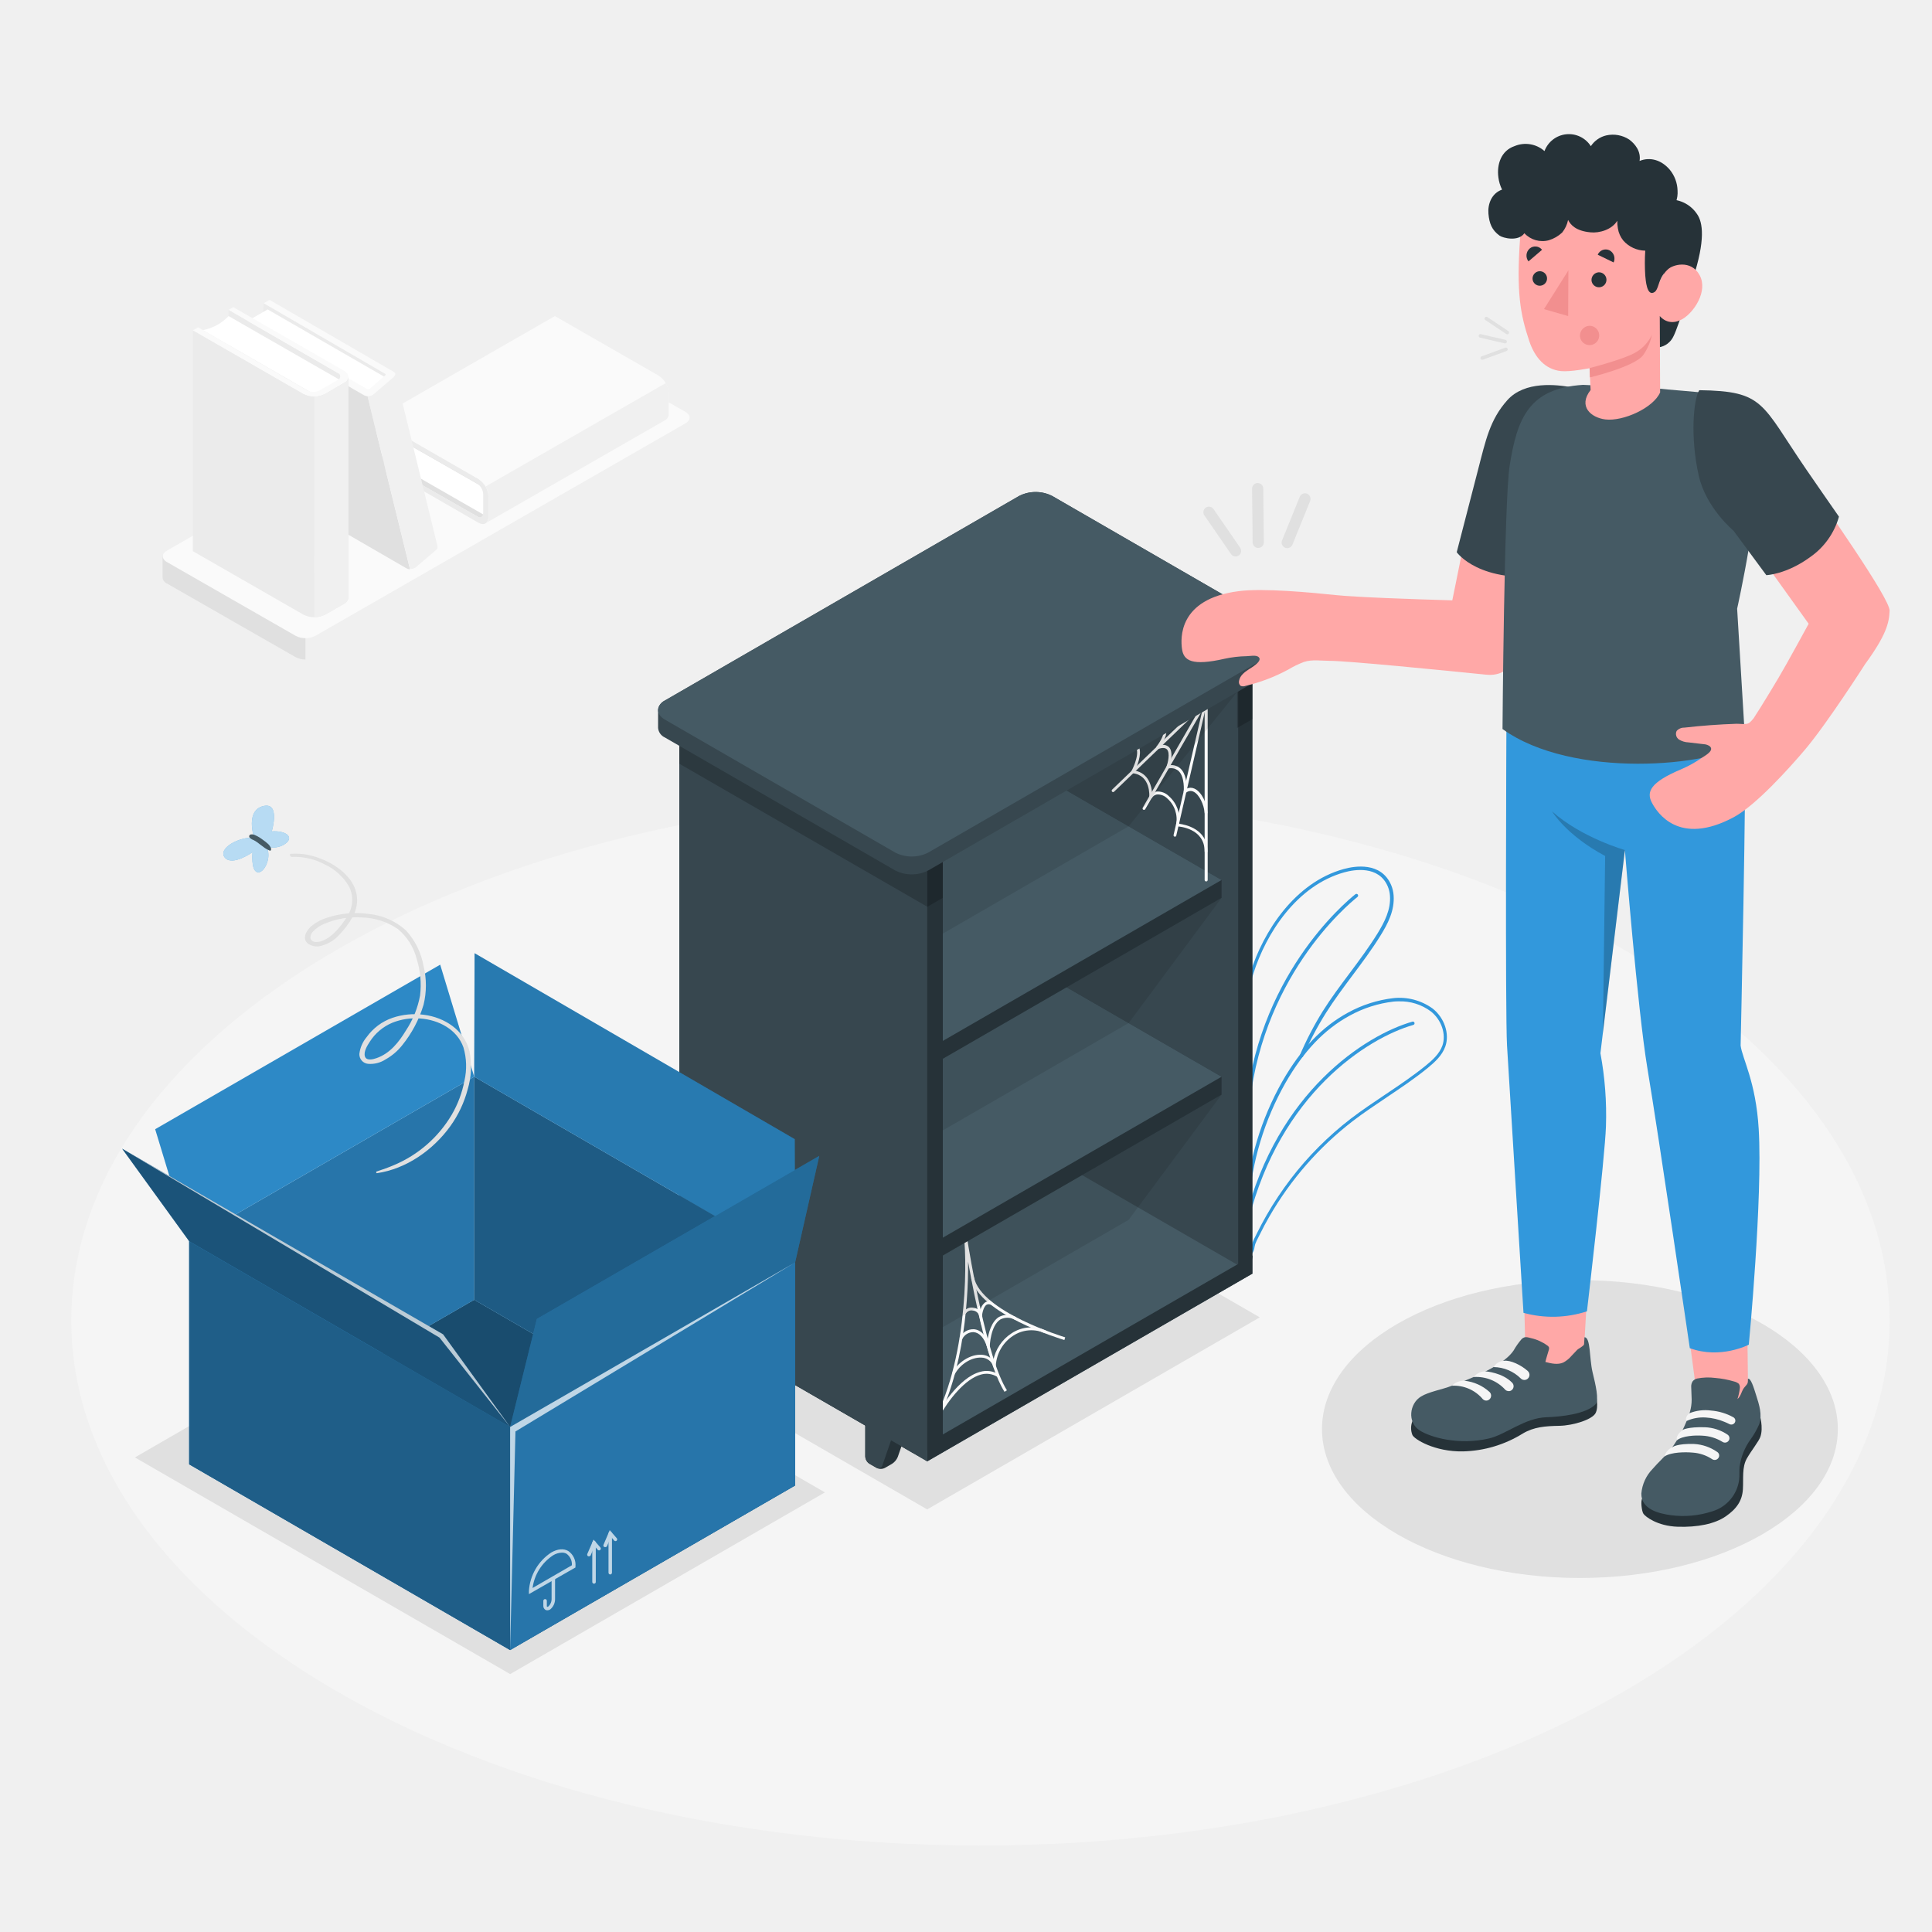
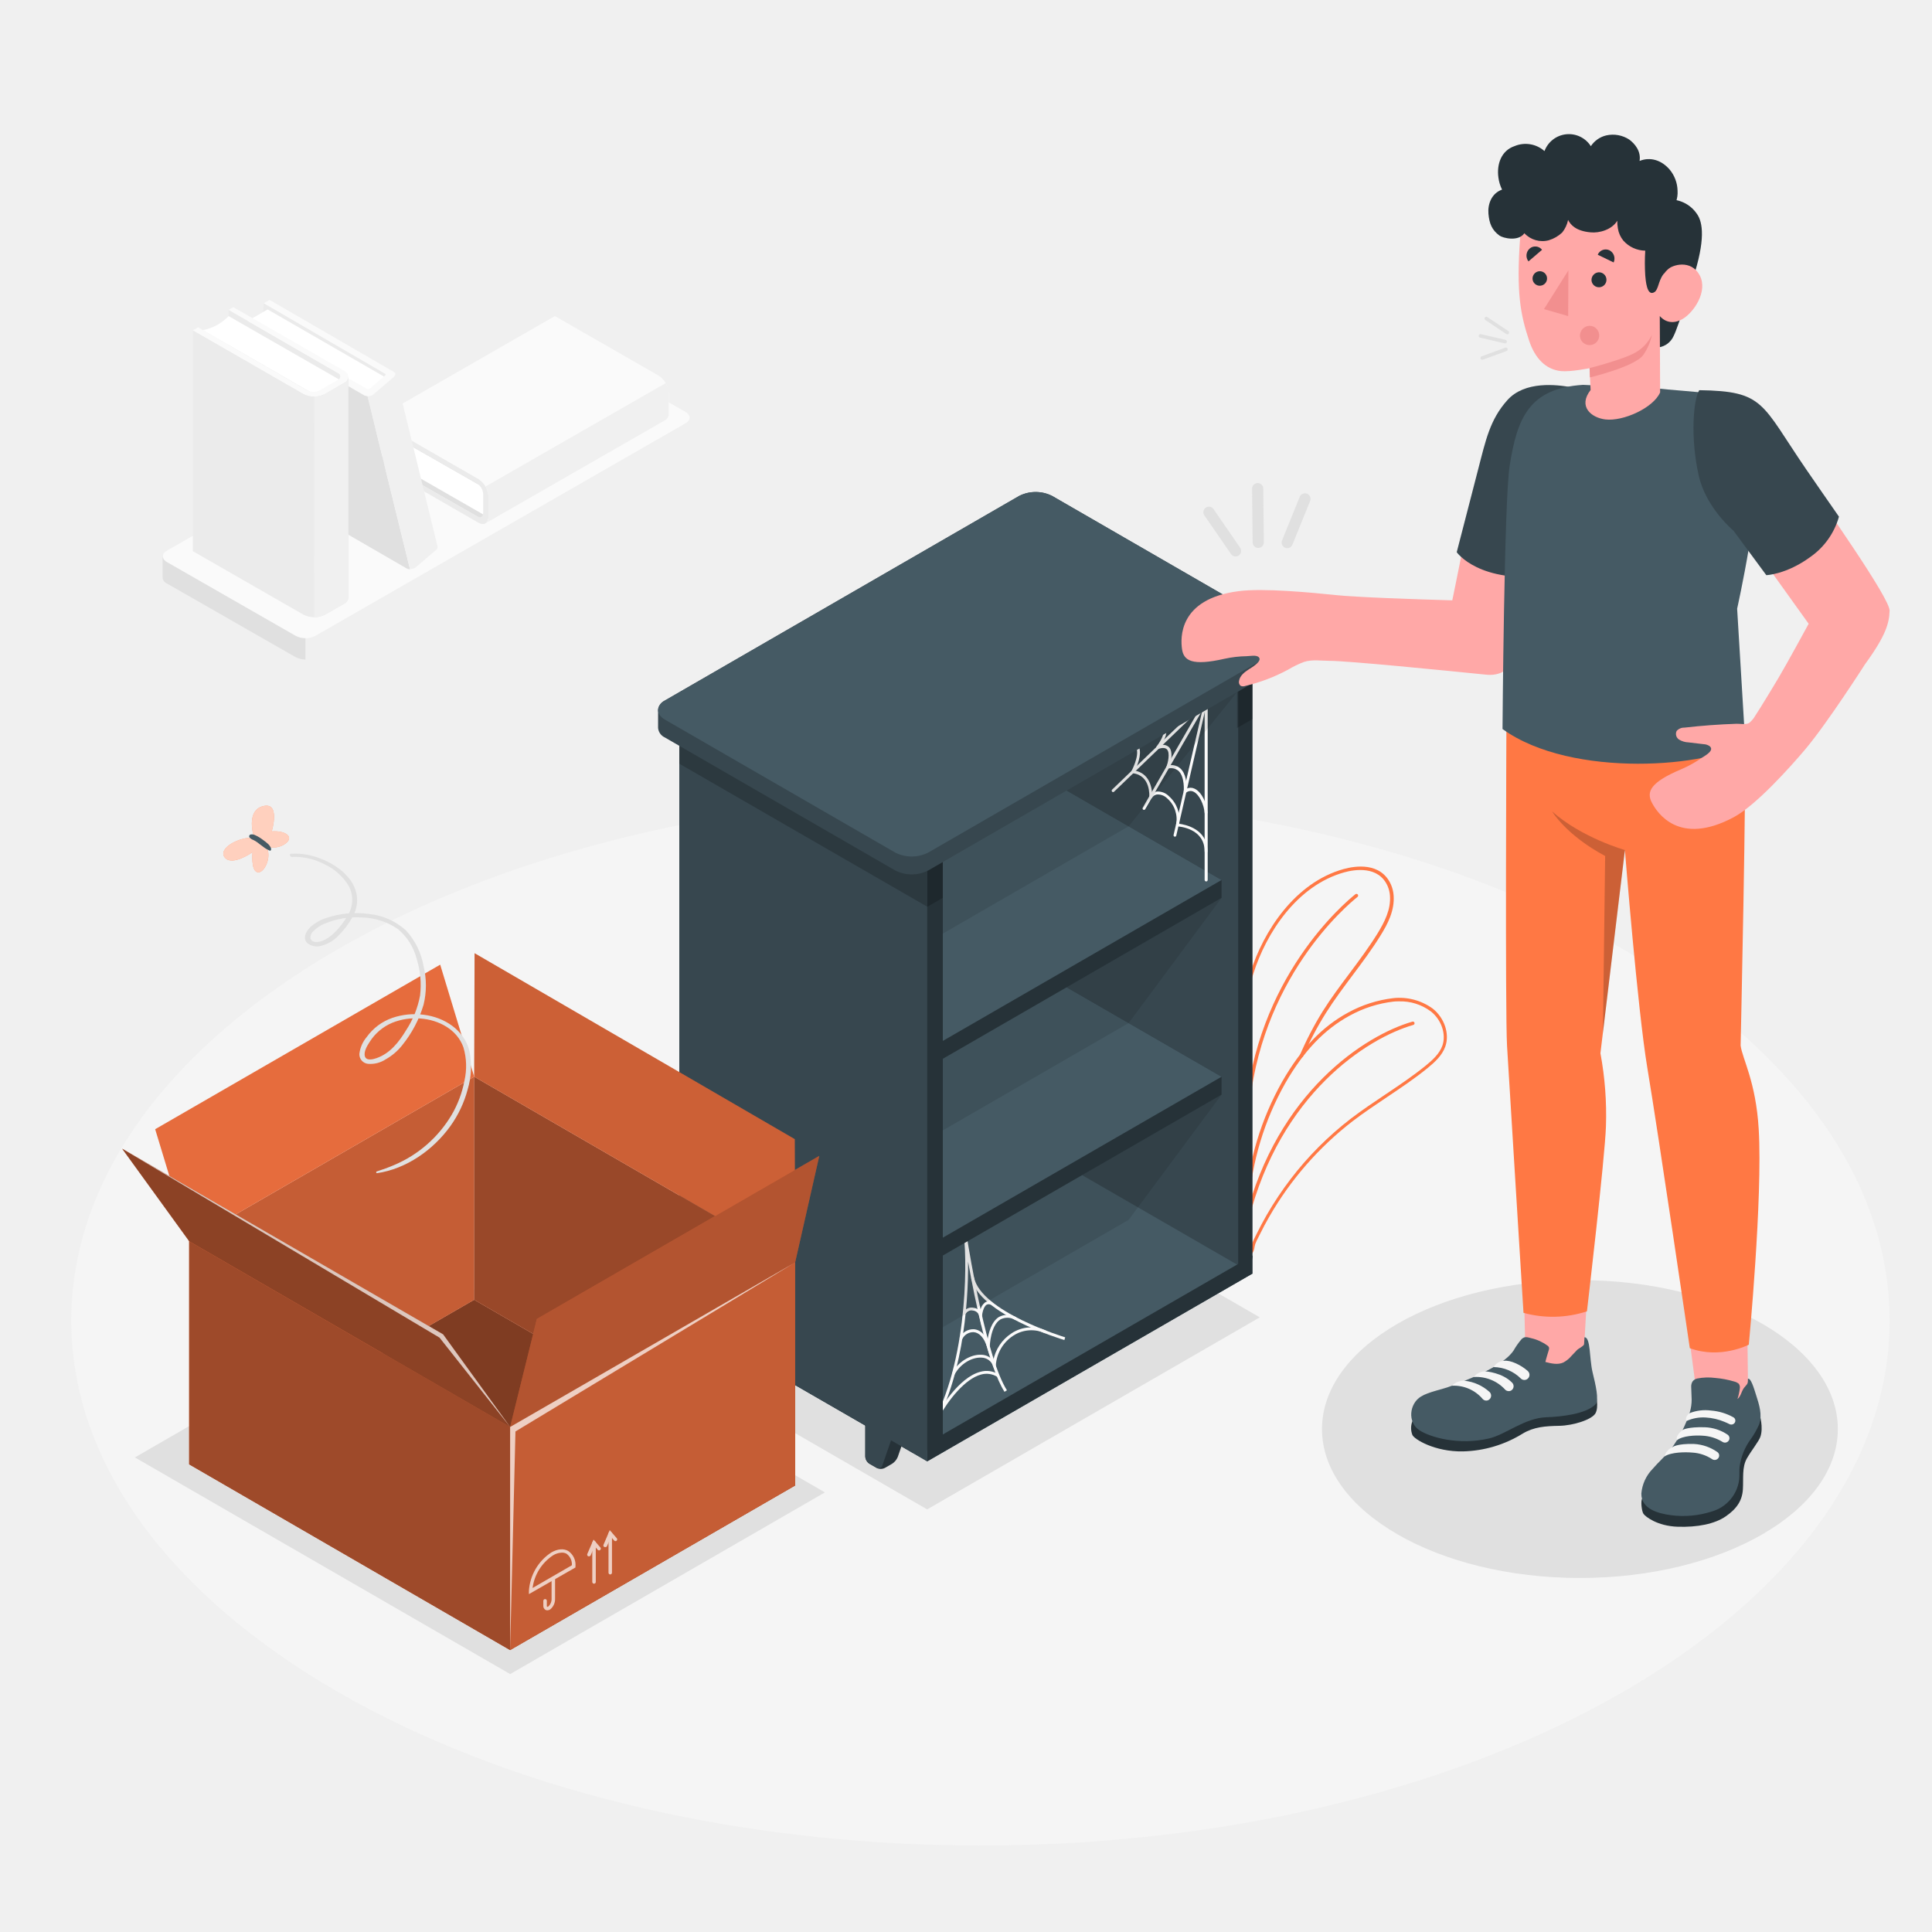
<svg xmlns="http://www.w3.org/2000/svg" viewBox="0 0 500 500">
-   <g id="freepik--Floor--inject-34">
-     <ellipse id="freepik--floor--inject-34" cx="253.74" cy="341.76" rx="235.29" ry="135.85" style="fill:#f5f5f5" />
+   <g id="freepik--Floor--inject-28">
+     <ellipse id="freepik--floor--inject-28" cx="253.74" cy="341.76" rx="235.29" ry="135.85" style="fill:#f5f5f5" />
  </g>
-   <g id="freepik--Shadow--inject-34">
-     <ellipse id="freepik--shadow--inject-34" cx="408.88" cy="369.84" rx="66.75" ry="38.54" style="fill:#e0e0e0" />
-     <polygon id="freepik--shadow--inject-34" points="239.95 390.63 164.65 347.14 250.72 297.45 326.03 340.93 239.95 390.63" style="fill:#e0e0e0" />
-     <polygon id="freepik--shadow--inject-34" points="34.91 377.18 132.03 433.25 213.49 386.23 116.37 330.16 34.91 377.18" style="fill:#e0e0e0" />
+   <g id="freepik--Shadow--inject-28">
+     <ellipse id="freepik--shadow--inject-28" cx="408.88" cy="369.84" rx="66.75" ry="38.54" style="fill:#e0e0e0" />
+     <polygon id="freepik--shadow--inject-28" points="239.95 390.63 164.65 347.14 250.72 297.45 326.03 340.93 239.95 390.63" style="fill:#e0e0e0" />
+     <polygon id="freepik--shadow--inject-28" points="34.91 377.18 132.03 433.25 213.49 386.23 116.37 330.16 34.91 377.18" style="fill:#e0e0e0" />
  </g>
-   <g id="freepik--Shelf--inject-34">
-     <g id="freepik--shelf--inject-34">
-       <g id="freepik--shelf--inject-34">
+   <g id="freepik--Shelf--inject-28">
+     <g id="freepik--shelf--inject-28">
+       <g id="freepik--shelf--inject-28">
        <path d="M178.52,113.63v-5.52h0a1.87,1.87,0,0,0-1.1-1.47L144.09,87.52a5.7,5.7,0,0,0-5.12,0l-95.79,55a1.87,1.87,0,0,0-1.1,1.47h0v5.52h0a1.86,1.86,0,0,0,1.1,1.47L76.5,170.07a5.7,5.7,0,0,0,5.12,0l95.79-55a1.86,1.86,0,0,0,1.1-1.47Z" style="fill:#f0f0f0" />
        <path d="M43.18,145.43,76.5,164.55a5.64,5.64,0,0,0,5.12,0l95.79-55c1.41-.81,1.41-2.12,0-2.94L144.09,87.52a5.7,5.7,0,0,0-5.12,0l-95.79,55C41.77,143.31,41.77,144.62,43.18,145.43Z" style="fill:#fafafa" />
        <path d="M79.06,165.17v5.51a5.35,5.35,0,0,1-2.56-.61L43.18,151a1.86,1.86,0,0,1-1.1-1.47h0V144h0a1.43,1.43,0,0,1,.21-.63c-.39.71-.1,1.53.89,2.1L76.5,164.56A5.21,5.21,0,0,0,79.06,165.17Z" style="fill:#e0e0e0" />
      </g>
-       <g id="freepik--Book--inject-34">
+       <g id="freepik--Book--inject-28">
        <polygon points="96.96 118.53 125.19 134.62 171.82 107.86 143.6 91.76 96.96 118.53" style="fill:#e0e0e0" />
        <path d="M125.51,133.4,98.28,117.77a11.27,11.27,0,0,0-.15-7.06l27.06,15.46S125.71,127.88,125.51,133.4Z" style="fill:#fff" />
        <path d="M123.8,124a5.75,5.75,0,0,1,2.62,4.5v5.26c0,1.66-1.18,2.33-2.62,1.51L97,119.83v-1.3l26.48,15.1c.87.5,1.57.09,1.57-.9l0-4.88a3.44,3.44,0,0,0-1.57-2.7L97,110v-1.48Z" style="fill:#ebebeb" />
        <path d="M97,108.57,143.6,81.8l26.83,15.4a5.74,5.74,0,0,1,2.62,4.51V107a1.8,1.8,0,0,1-.77,1.68l-46.63,26.77a1.84,1.84,0,0,0,.76-1.68v-5.27a5.71,5.71,0,0,0-2.62-4.5Z" style="fill:#fafafa" />
        <path d="M125.65,125.91a5.2,5.2,0,0,1,.77,2.56v5.27a1.84,1.84,0,0,1-.76,1.68l46.63-26.77a1.8,1.8,0,0,0,.77-1.68v-5.26a5.2,5.2,0,0,0-.77-2.56Z" style="fill:#f0f0f0" />
      </g>
-       <g id="freepik--book--inject-34">
+       <g id="freepik--book--inject-28">
        <polygon points="68.26 78.48 67.99 82.04 99.51 98.95 100.22 96.87 68.26 78.48" style="fill:#ebebeb" />
        <polygon points="99.8 97.7 69.27 80.08 63.96 83.14 95.09 101.35 99.8 97.7" style="fill:#fff" />
        <path d="M89.36,99.46l-3,35.38a2.5,2.5,0,0,0,1.13,2l17.71,10.25a2.1,2.1,0,0,0,.92.26l-11-44.81a2.28,2.28,0,0,1-.92-.25l-1.27-.74Z" style="fill:#e0e0e0" />
        <path d="M96.44,102.25l3.16-2.71,2.31-2c.24-.38.52-.66.37-1l10.86,44.48,0,0c.15.31.19,1-.24,1.26l-5.47,4.68a2.35,2.35,0,0,1-1.35.26l-11-44.81A2.41,2.41,0,0,0,96.44,102.25Z" style="fill:#f0f0f0" />
        <path d="M101.92,96.25c.62.36.47.76,0,1.3l-5.48,4.69a2.44,2.44,0,0,1-2.26,0l-4.82-2.78c-.63-.36-.74-.88-.25-1.16a2.28,2.28,0,0,1,2,.14l3.8,2.2a.83.83,0,0,0,.75,0l4-3.48c.21-.12.21-.31,0-.43L68.26,78.48l1.5-.87Z" style="fill:#fafafa" />
      </g>
-       <g id="freepik--book--inject-34">
+       <g id="freepik--book--inject-28">
        <polygon points="59.16 80.19 89.19 97.53 89.19 154.67 59.16 137.32 59.16 80.19" style="fill:#ebebeb" />
        <path d="M88.22,98.48,59.16,81.8a12.28,12.28,0,0,1-6.65,3.64l28.82,16.61S83.19,101.61,88.22,98.48Z" style="fill:#fff" />
        <path d="M78.54,102a6.23,6.23,0,0,0,5.58,0L89,99.14c1.54-.89,1.54-2.32,0-3.21L60.37,79.49l-1.21.7L87.33,96.46a1,1,0,0,1,0,1.92L82.78,101a3.73,3.73,0,0,1-3.35,0L51.27,84.72l-1.38.79Z" style="fill:#fafafa" />
        <path d="M49.9,85.51v57.13l28.64,16.44a6.23,6.23,0,0,0,5.58,0l4.9-2.81a1.94,1.94,0,0,0,1.15-1.61V97.53A1.92,1.92,0,0,1,89,99.13L84.12,102a6.23,6.23,0,0,1-5.58,0Z" style="fill:#ebebeb" />
        <path d="M81.33,102.61a5.75,5.75,0,0,0,2.79-.66L89,99.13a1.92,1.92,0,0,0,1.15-1.6v57.13A1.94,1.94,0,0,1,89,156.27l-4.9,2.81a5.75,5.75,0,0,1-2.79.66Z" style="fill:#f0f0f0" />
      </g>
    </g>
  </g>
-   <g id="freepik--Plants--inject-34">
-     <g id="freepik--plants--inject-34">
-       <path d="M322.57,310c-.15-2.53-.49-5.56-.9-9.08-1.53-13.36-3.62-31.66,1.92-49.19,3.37-10.67,11.49-23.32,24.17-26.83,2.82-.78,9.64-1.93,12.26,4.12a8.52,8.52,0,0,1,.65,2.75c.27,3.84-1.46,7.23-3.38,10.32-2.21,3.59-4.77,7-7.25,10.32-2.34,3.14-4.77,6.38-6.89,9.74a84.16,84.16,0,0,0-6,11.43l-.81-.35a84.82,84.82,0,0,1,6-11.55c2.13-3.39,4.57-6.65,6.93-9.8,2.46-3.3,5-6.7,7.2-10.25,1.84-3,3.5-6.21,3.25-9.8a7.58,7.58,0,0,0-.58-2.46c-2.34-5.41-8.62-4.33-11.21-3.62-12.34,3.42-20.27,15.8-23.57,26.24-5.48,17.36-3.4,35.55-1.88,48.83.4,3.53.75,6.58.9,9.13Z" style="fill:#3298DC" />
-       <path d="M323.47,324.54a.71.71,0,0,1-.2,0,1.25,1.25,0,0,1-.89-.69,2.3,2.3,0,0,1,0-1.53,9.93,9.93,0,0,0,0-2.89c0-.54-.09-1.11-.09-1.62V311.6a75.44,75.44,0,0,1,9.57-31.73c4.88-8.49,10.28-14.14,17-17.8a32.15,32.15,0,0,1,11.7-3.75,14.68,14.68,0,0,1,10.22,2.7c3.05,2.41,4.42,6.54,3.27,9.81-.81,2.29-2.66,4-4.55,5.55-3.37,2.75-7.05,5.21-10.6,7.59-2.95,2-6,4-8.85,6.2a84.23,84.23,0,0,0-21.53,24.65c-.9,1.55-1.75,3.15-2.53,4.75l-.32.63a14.79,14.79,0,0,0-.82,1.77c-.05.13-.1.4-.17.71a3.73,3.73,0,0,1-.53,1.61A1,1,0,0,1,323.47,324.54ZM362,259.15c-.45,0-.9,0-1.36.06a30.88,30.88,0,0,0-11.35,3.64c-6.56,3.57-11.85,9.12-16.65,17.46a74.64,74.64,0,0,0-9.45,31.33v6.15c0,.48,0,1,.09,1.55a10.41,10.41,0,0,1,0,3.16,1.59,1.59,0,0,0,0,1,.38.38,0,0,0,.26.2,4.06,4.06,0,0,0,.36-1.17,6.12,6.12,0,0,1,.2-.82,15.11,15.11,0,0,1,.86-1.87l.31-.62c.8-1.62,1.66-3.23,2.56-4.8a87.73,87.73,0,0,1,6.21-9.32,84.39,84.39,0,0,1,15.55-15.59c2.88-2.2,5.94-4.25,8.9-6.23,3.54-2.37,7.19-4.82,10.54-7.54,1.78-1.45,3.53-3.08,4.27-5.16,1-2.93-.23-6.64-3-8.83A13.15,13.15,0,0,0,362,259.15Z" style="fill:#3298DC" />
-       <path d="M322.72,316l-.11,0a.43.43,0,0,1-.32-.53c8.25-32.9,31.06-47.58,43.24-51.07a.44.44,0,0,1,.54.3.45.45,0,0,1-.3.55c-12,3.43-34.47,17.92-42.62,50.43A.45.45,0,0,1,322.72,316Z" style="fill:#3298DC" />
-       <path d="M322.67,289h0a.45.45,0,0,1-.41-.48c2.63-35.53,25.87-55,28.51-57.09a.43.43,0,0,1,.62.07.44.44,0,0,1-.07.62c-2.61,2.07-25.58,21.31-28.17,56.47A.46.46,0,0,1,322.67,289Z" style="fill:#3298DC" />
+   <g id="freepik--Plants--inject-28">
+     <g id="freepik--plants--inject-28">
+       <path d="M322.57,310c-.15-2.53-.49-5.56-.9-9.08-1.53-13.36-3.62-31.66,1.92-49.19,3.37-10.67,11.49-23.32,24.17-26.83,2.82-.78,9.64-1.93,12.26,4.12a8.52,8.52,0,0,1,.65,2.75c.27,3.84-1.46,7.23-3.38,10.32-2.21,3.59-4.77,7-7.25,10.32-2.34,3.14-4.77,6.38-6.89,9.74a84.16,84.16,0,0,0-6,11.43l-.81-.35a84.82,84.82,0,0,1,6-11.55c2.13-3.39,4.57-6.65,6.93-9.8,2.46-3.3,5-6.7,7.2-10.25,1.84-3,3.5-6.21,3.25-9.8a7.58,7.58,0,0,0-.58-2.46c-2.34-5.41-8.62-4.33-11.21-3.62-12.34,3.42-20.27,15.8-23.57,26.24-5.48,17.36-3.4,35.55-1.88,48.83.4,3.53.75,6.58.9,9.13Z" style="fill:#FF7844" />
+       <path d="M323.47,324.54a.71.71,0,0,1-.2,0,1.25,1.25,0,0,1-.89-.69,2.3,2.3,0,0,1,0-1.53,9.93,9.93,0,0,0,0-2.89c0-.54-.09-1.11-.09-1.62V311.6a75.44,75.44,0,0,1,9.57-31.73c4.88-8.49,10.28-14.14,17-17.8a32.15,32.15,0,0,1,11.7-3.75,14.68,14.68,0,0,1,10.22,2.7c3.05,2.41,4.42,6.54,3.27,9.81-.81,2.29-2.66,4-4.55,5.55-3.37,2.75-7.05,5.21-10.6,7.59-2.95,2-6,4-8.85,6.2a84.23,84.23,0,0,0-21.53,24.65c-.9,1.55-1.75,3.15-2.53,4.75l-.32.63a14.79,14.79,0,0,0-.82,1.77c-.05.13-.1.4-.17.71a3.73,3.73,0,0,1-.53,1.61A1,1,0,0,1,323.47,324.54ZM362,259.15c-.45,0-.9,0-1.36.06a30.88,30.88,0,0,0-11.35,3.64c-6.56,3.57-11.85,9.12-16.65,17.46a74.64,74.64,0,0,0-9.45,31.33v6.15c0,.48,0,1,.09,1.55a10.41,10.41,0,0,1,0,3.16,1.59,1.59,0,0,0,0,1,.38.38,0,0,0,.26.2,4.06,4.06,0,0,0,.36-1.17,6.12,6.12,0,0,1,.2-.82,15.11,15.11,0,0,1,.86-1.87l.31-.62c.8-1.62,1.66-3.23,2.56-4.8a87.73,87.73,0,0,1,6.21-9.32,84.39,84.39,0,0,1,15.55-15.59c2.88-2.2,5.94-4.25,8.9-6.23,3.54-2.37,7.19-4.82,10.54-7.54,1.78-1.45,3.53-3.08,4.27-5.16,1-2.93-.23-6.64-3-8.83A13.15,13.15,0,0,0,362,259.15Z" style="fill:#FF7844" />
+       <path d="M322.72,316l-.11,0a.43.43,0,0,1-.32-.53c8.25-32.9,31.06-47.58,43.24-51.07a.44.44,0,0,1,.54.3.45.45,0,0,1-.3.55c-12,3.43-34.47,17.92-42.62,50.43A.45.45,0,0,1,322.72,316Z" style="fill:#FF7844" />
+       <path d="M322.67,289h0a.45.45,0,0,1-.41-.48c2.63-35.53,25.87-55,28.51-57.09a.43.43,0,0,1,.62.07.44.44,0,0,1-.07.62c-2.61,2.07-25.58,21.31-28.17,56.47A.46.46,0,0,1,322.67,289Z" style="fill:#FF7844" />
    </g>
  </g>
-   <g id="freepik--Bookshelf--inject-34">
-     <g id="freepik--bookshelf--inject-34">
+   <g id="freepik--Bookshelf--inject-28">
+     <g id="freepik--bookshelf--inject-28">
      <path d="M319.9,165.09,264.29,133a3,3,0,0,0-3-.29l-4,2.31a3,3,0,0,0-1.27,2.77V290a9.45,9.45,0,0,0,4.28,7.4l55.6,32.05a3,3,0,0,0,3,.3l4-2.32a3,3,0,0,0,1.25-2.76V172.49A9.44,9.44,0,0,0,319.9,165.09Z" style="fill:#263238" />
      <path d="M268,292.61l-4,2.31v12.66a2.36,2.36,0,0,0,1.07,1.85l1.87,1.08a2.37,2.37,0,0,0,2.14,0l1.87-1.08a3.8,3.8,0,0,0,1.47-1.79l3.61-10.4Z" style="fill:#263238" />
      <path d="M264,307.58a2.36,2.36,0,0,0,1.07,1.85l1.87,1.08a1,1,0,0,0,1.47-.55L272,299.55l-8-4.63Z" style="fill:#37474f" />
      <path d="M308.12,315.7l-4,2.32v12.65a2.37,2.37,0,0,0,1.06,1.86l1.88,1.08a2.35,2.35,0,0,0,2.13,0l1.88-1.08a3.8,3.8,0,0,0,1.47-1.79l3.6-10.41Z" style="fill:#263238" />
      <path d="M304.12,330.67a2.37,2.37,0,0,0,1.06,1.86l1.88,1.08a1,1,0,0,0,1.47-.55l3.61-10.41-8-4.63Z" style="fill:#37474f" />
      <path d="M260.56,135.43l55.6,32a9.47,9.47,0,0,1,4.28,7.41V327.05a2.61,2.61,0,0,1-4.28,2.47l-55.6-32.06a9.44,9.44,0,0,1-4.27-7.4V137.89a2.6,2.6,0,0,1,4.27-2.46Z" style="fill:#37474f" />
-       <g id="freepik--Bottom--inject-34">
+       <g id="freepik--Bottom--inject-28">
        <polygon points="179.82 343.48 239.96 378.2 324.16 329.59 320.15 327.27 260.01 292.55 179.82 338.85 179.82 343.48" style="fill:#455a64" />
        <polygon points="239.96 378.2 239.96 373.57 324.16 324.96 324.16 329.59 239.96 378.2" style="fill:#263238" />
      </g>
      <path d="M240.34,371.46l-.61-.41C250.4,354.9,250.33,327,249.46,320c-.07-.47-.12-.76-.13-.87l.73-.12c0,.22.08.48.12.79.78,4.95,5.19,31.84,10.41,40l-.62.4c-4.13-6.41-7.66-23.71-9.43-33.69C250.65,337.84,249,358.43,240.34,371.46Z" style="fill:#fafafa" />
      <path d="M275.46,346.8c-.91-.27-22.17-6.71-24.13-16.09l.73-.15c1.86,8.95,23.39,15.47,23.61,15.54Z" style="fill:#fafafa" />
      <path d="M254,343l-.54-2.29a1.89,1.89,0,0,0-1.76-1.56,1.74,1.74,0,0,0-1.78.89l-.69-.29a2.48,2.48,0,0,1,2.53-1.34,2.6,2.6,0,0,1,1.89,1A3.68,3.68,0,0,1,255,337a1.85,1.85,0,0,1,1.82.06l-.33.66a1.16,1.16,0,0,0-1.13-.07c-.85.48-1.18,2.33-1.23,3Z" style="fill:#fafafa" />
      <path d="M256.09,350.63l-.66-2.08c-.75-2.35-2-3.7-3.48-3.79a3.18,3.18,0,0,0-2.95,1.85l-.67-.32A3.89,3.89,0,0,1,252,344c.89.05,2.42.53,3.56,2.85.25-1.83,1-4.77,2.93-6a4.6,4.6,0,0,1,4.51.05l-.31.67a3.89,3.89,0,0,0-3.8-.09c-2.57,1.6-2.74,6.89-2.74,6.95Z" style="fill:#fafafa" />
      <path d="M247.06,355.71l-.66-.34c1.48-2.85,4.73-4.9,7.55-4.76a4,4,0,0,1,3.1,1.53,10.85,10.85,0,0,1,4.74-7.08,9.21,9.21,0,0,1,9-.67l-.29.67a8.53,8.53,0,0,0-8.28.62,9.91,9.91,0,0,0-4.5,7.68l0,1.89-.7-1.76a3.28,3.28,0,0,0-3.06-2.14C251.37,351.22,248.42,353.1,247.06,355.71Z" style="fill:#fafafa" />
      <path d="M243,366.75l-.65-.36c.9-1.64,5.69-9.88,11.36-11.37a5.89,5.89,0,0,1,4.78.69l-.38.63a5.22,5.22,0,0,0-4.21-.61C249.74,356.83,245.44,362.35,243,366.75Z" style="fill:#fafafa" />
      <polygon points="316.14 278.66 316.14 283.29 239.96 327.27 179.82 292.55 179.82 287.92 256 243.94 316.14 278.66" style="fill:#263238" />
      <polygon points="316.14 278.66 239.96 322.64 179.82 287.92 256 243.94 316.14 278.66" style="fill:#455a64" />
      <polygon points="316.14 227.74 316.14 232.36 239.96 276.35 179.82 241.62 179.82 237 256 193.01 316.14 227.74" style="fill:#263238" />
      <polygon points="316.14 227.74 239.96 271.72 179.82 237 256 193.01 316.14 227.74" style="fill:#455a64" />
-       <g id="freepik--Side--inject-34">
+       <g id="freepik--Side--inject-28">
        <path d="M239.7,211.33l-55.6-32.05a3,3,0,0,0-3-.3c-.72.41-3.28,1.9-4,2.31a3,3,0,0,0-1.26,2.77V336.23a9.45,9.45,0,0,0,4.28,7.4l55.6,32.06a3,3,0,0,0,3,.3c.72-.42,3.3-1.9,4-2.33A3,3,0,0,0,244,370.9V218.74A9.45,9.45,0,0,0,239.7,211.33Z" style="fill:#263238" />
        <polygon points="239.96 234.69 243.98 232.37 243.98 218.47 239.95 220.79 239.96 234.69" style="opacity:0.2" />
        <polygon points="320.16 188.39 324.18 186.08 324.18 172.18 320.15 174.5 320.16 188.39" style="opacity:0.2" />
        <path d="M187.84,338.85l-4,2.31v12.66a2.36,2.36,0,0,0,1.07,1.85l1.87,1.08a2.37,2.37,0,0,0,2.14,0l1.87-1.08a3.82,3.82,0,0,0,1.47-1.78l3.61-10.41Z" style="fill:#263238" />
        <path d="M183.83,353.82a2.36,2.36,0,0,0,1.07,1.85l1.87,1.08a1,1,0,0,0,1.47-.55l3.61-10.41-8-4.63Z" style="fill:#37474f" />
        <path d="M227.93,362l-4,2.31v12.66a2.35,2.35,0,0,0,1.06,1.85l1.88,1.08a2.35,2.35,0,0,0,2.13,0l1.88-1.08a3.88,3.88,0,0,0,1.47-1.78l3.6-10.41Z" style="fill:#263238" />
        <path d="M223.93,376.92a2.35,2.35,0,0,0,1.06,1.85l1.88,1.08a1,1,0,0,0,1.47-.55l3.6-10.41-8-4.63Z" style="fill:#37474f" />
        <path d="M180.08,181.6l55.61,32.05a9.46,9.46,0,0,1,4.27,7.41V378.2s-3.09-1.83-4.27-2.51l-55.6-32.06a9.45,9.45,0,0,1-4.28-7.4V184.06a2.6,2.6,0,0,1,4.27-2.46Z" style="fill:#37474f" />
        <path d="M235.69,213.65,180.08,181.6a2.6,2.6,0,0,0-4.27,2.46v13.59l64.15,37V221.06A9.46,9.46,0,0,0,235.69,213.65Z" style="opacity:0.2" />
      </g>
      <path d="M312.13,228.11a.38.38,0,0,1-.37-.37V182.08l-43.55,25.14a.35.35,0,0,1-.5-.13.37.37,0,0,1,.13-.51L312,181.12a.35.35,0,0,1,.37,0,.37.37,0,0,1,.18.32v46.3A.37.37,0,0,1,312.13,228.11Z" style="fill:#fafafa" />
      <path d="M304.11,216.53H304a.37.37,0,0,1-.28-.44l7.46-32.31-14.8,25.63a.36.36,0,0,1-.5.14.37.37,0,0,1-.14-.51l16-27.78a.38.38,0,0,1,.46-.16.37.37,0,0,1,.22.43l-8,34.73A.36.36,0,0,1,304.11,216.53Z" style="fill:#fafafa" />
      <path d="M288.08,205a.36.36,0,0,1-.27-.12.37.37,0,0,1,0-.52l24.06-23.15a.37.37,0,0,1,.52,0,.38.38,0,0,1,0,.53l-24.06,23.14A.36.36,0,0,1,288.08,205Z" style="fill:#fafafa" />
      <path d="M312.13,220.72h0a.38.38,0,0,1-.37-.37c0-6.06-6.76-6.47-7.05-6.48a.39.39,0,0,1-.28-.15.36.36,0,0,1-.06-.3,7.19,7.19,0,0,0-2.31-6.81,3.45,3.45,0,0,0-2.66-1,1.85,1.85,0,0,0-1.27.86.37.37,0,0,1-.43.17.37.37,0,0,1-.26-.38c0-.23.41-5.62-4.33-6.15a.38.38,0,0,1-.29-.2.37.37,0,0,1,0-.34s2.1-3.93,1.29-5.86a1.56,1.56,0,0,0-1.07-.92.36.36,0,0,1-.25-.46.38.38,0,0,1,.46-.25,2.27,2.27,0,0,1,1.54,1.35c.77,1.83-.53,4.86-1.09,6,3.68.71,4.36,4.18,4.46,5.9a2.82,2.82,0,0,1,1.1-.47,4,4,0,0,1,3.27,1.21,8,8,0,0,1,2.63,7.12c1.62.21,7.34,1.34,7.33,7.18A.37.37,0,0,1,312.13,220.72Z" style="fill:#fafafa" />
      <path d="M312.13,210.74a.37.37,0,0,1-.37-.34c-.16-2.12-1.39-4.86-2.94-5.54a1.73,1.73,0,0,0-1.87.3.38.38,0,0,1-.41,0,.37.37,0,0,1-.19-.36s.33-3.75-1.36-5.3a3,3,0,0,0-2.68-.6.36.36,0,0,1-.35-.12.38.38,0,0,1-.07-.37c.34-.93,1-3.54.11-4.47-.42-.43-1.19-.47-2.3-.11a.37.37,0,0,1-.42-.14.38.38,0,0,1,0-.44c.62-.78,2.15-3.06,1.77-4.15a.92.92,0,0,0-.74-.56.37.37,0,0,1-.27-.45.35.35,0,0,1,.44-.27,1.62,1.62,0,0,1,1.27,1c.41,1.19-.59,3-1.29,4a2.28,2.28,0,0,1,2.06.53c1.1,1.14.57,3.55.24,4.68a3.48,3.48,0,0,1,2.72.85c1.49,1.36,1.65,4,1.63,5.21a2.35,2.35,0,0,1,2,0c1.89.83,3.2,3.78,3.39,6.17a.36.36,0,0,1-.34.39Z" style="fill:#fafafa" />
-       <g id="freepik--Top--inject-34">
+       <g id="freepik--Top--inject-28">
        <path d="M333.67,165.24a3,3,0,0,0-1.76-2.47L272.3,128.35a9.47,9.47,0,0,0-8.55,0l-91.68,52.94a3,3,0,0,0-1.76,2.47v4.63a3,3,0,0,0,1.76,2.47l59.61,34.41a9.41,9.41,0,0,0,8.55,0l91.68-52.93a3,3,0,0,0,1.76-2.47Z" style="fill:#37474f" />
        <path d="M231.68,220.64l-59.61-34.41c-2.36-1.37-2.36-3.58,0-4.94l91.68-52.94a9.47,9.47,0,0,1,8.55,0l59.61,34.42c2.37,1.37,2.37,3.57,0,4.94l-91.68,52.93A9.41,9.41,0,0,1,231.68,220.64Z" style="fill:#455a64" />
      </g>
-       <g id="freepik--Shadows--inject-34">
+       <g id="freepik--Shadows--inject-28">
        <polygon points="320.15 179.12 292.09 213.85 243.98 241.63 243.97 223.11 320.15 179.12" style="opacity:0.1" />
        <polygon points="316.14 232.36 292.09 264.77 243.98 292.56 243.98 274.03 316.14 232.36" style="opacity:0.1" />
        <polygon points="316.14 283.29 292.09 315.7 243.98 343.49 243.98 324.96 316.14 283.29" style="opacity:0.1" />
      </g>
    </g>
  </g>
-   <g id="freepik--Box--inject-34">
-     <g id="freepik--box--inject-34">
-       <polygon points="205.78 384.44 132.02 427.03 48.96 378.96 122.72 336.38 205.78 384.44" style="fill:#3298DC" />
+   <g id="freepik--Box--inject-28">
+     <g id="freepik--box--inject-28">
+       <polygon points="205.78 384.44 132.02 427.03 48.96 378.96 122.72 336.38 205.78 384.44" style="fill:#FF7844" />
      <polygon points="205.78 384.44 132.02 427.03 48.96 378.96 122.72 336.38 205.78 384.44" style="opacity:0.5" />
-       <polygon points="122.72 278.65 122.72 336.38 48.96 378.96 48.96 321.24 122.72 278.65" style="fill:#3298DC" />
+       <polygon points="122.72 278.65 122.72 336.38 48.96 378.96 48.96 321.24 122.72 278.65" style="fill:#FF7844" />
      <polygon points="122.72 278.65 122.72 336.38 48.96 378.96 48.96 321.24 122.72 278.65" style="opacity:0.23" />
-       <polygon points="132.02 369.3 132.02 427.03 48.96 378.96 48.96 321.24 132.02 369.3" style="fill:#3298DC" />
+       <polygon points="132.02 369.3 132.02 427.03 48.96 378.96 48.96 321.24 132.02 369.3" style="fill:#FF7844" />
      <polygon points="132.02 369.3 132.02 427.03 48.96 378.96 48.96 321.24 132.02 369.3" style="opacity:0.38" />
-       <polygon points="205.78 326.71 205.78 384.44 122.72 336.38 122.72 278.65 205.78 326.71" style="fill:#3298DC" />
+       <polygon points="205.78 326.71 205.78 384.44 122.72 336.38 122.72 278.65 205.78 326.71" style="fill:#FF7844" />
      <polygon points="205.78 326.71 205.78 384.44 122.72 336.38 122.72 278.65 205.78 326.71" style="opacity:0.4" />
-       <polygon points="205.78 384.44 205.78 326.71 132.02 369.3 132.02 427.03 205.78 384.44" style="fill:#3298DC" />
+       <polygon points="205.78 384.44 205.78 326.71 132.02 369.3 132.02 427.03 205.78 384.44" style="fill:#FF7844" />
      <polygon points="205.78 384.44 205.78 326.71 132.02 369.3 132.02 427.03 205.78 384.44" style="opacity:0.23" />
-       <polygon points="122.72 278.65 122.82 246.69 205.68 294.81 205.78 326.71 122.72 278.65" style="fill:#3298DC" />
+       <polygon points="122.72 278.65 122.82 246.69 205.68 294.81 205.78 326.71 122.72 278.65" style="fill:#FF7844" />
      <polygon points="122.72 278.65 122.82 246.69 205.68 294.81 205.78 326.71 122.72 278.65" style="opacity:0.2" />
-       <polygon points="132.02 369.3 138.94 341.34 212.03 299.14 205.78 326.71 132.02 369.3" style="fill:#3298DC" />
+       <polygon points="132.02 369.3 138.94 341.34 212.03 299.14 205.78 326.71 132.02 369.3" style="fill:#FF7844" />
      <polygon points="132.02 369.3 138.94 341.34 212.03 299.14 205.78 326.71 132.02 369.3" style="opacity:0.3" />
-       <polygon points="48.96 321.24 40.16 292.24 113.92 249.66 122.72 278.65 48.96 321.24" style="fill:#3298DC" />
+       <polygon points="48.96 321.24 40.16 292.24 113.92 249.66 122.72 278.65 48.96 321.24" style="fill:#FF7844" />
      <polygon points="48.96 321.24 40.16 292.24 113.92 249.66 122.72 278.65 48.96 321.24" style="opacity:0.1" />
-       <polygon points="48.96 321.24 31.6 297.27 114.67 345.33 132.02 369.3 48.96 321.24" style="fill:#3298DC" />
+       <polygon points="48.96 321.24 31.6 297.27 114.67 345.33 132.02 369.3 48.96 321.24" style="fill:#FF7844" />
      <polygon points="48.96 321.24 31.6 297.27 114.67 345.33 132.02 369.3 48.96 321.24" style="opacity:0.45" />
      <g style="opacity:0.7">
        <path d="M153.74,409.86a.46.46,0,0,1-.46-.45V399.25a.47.47,0,0,1,.46-.46.46.46,0,0,1,.45.46v10.16A.45.45,0,0,1,153.74,409.86Z" style="fill:#fff" />
        <path d="M152.41,402.77a.58.58,0,0,1-.18,0,.47.47,0,0,1-.24-.6l1.62-3.73,1.8,2.08a.46.46,0,0,1-.69.6l-.85-1-1,2.4A.47.47,0,0,1,152.41,402.77Z" style="fill:#fff" />
        <path d="M157.93,407.47a.46.46,0,0,1-.45-.46V396.86a.45.45,0,1,1,.9,0V407A.46.46,0,0,1,157.93,407.47Z" style="fill:#fff" />
        <path d="M156.6,400.38a.58.58,0,0,1-.18,0,.45.45,0,0,1-.23-.6L157.8,396l1.8,2.07a.46.46,0,0,1,0,.64.45.45,0,0,1-.64,0l-.85-1-1,2.4A.46.46,0,0,1,156.6,400.38Z" style="fill:#fff" />
      </g>
      <g style="opacity:0.7">
        <path d="M141.65,416.75a1,1,0,0,1-.49-.12,1.2,1.2,0,0,1-.55-1.09v-1.25a.46.46,0,0,1,.46-.45.45.45,0,0,1,.45.45v1.25c0,.18,0,.28.09.3s.14,0,.29-.08a2.65,2.65,0,0,0,.85-2.05v-5.2a.45.45,0,1,1,.9,0v5.2a3.44,3.44,0,0,1-1.29,2.83A1.41,1.41,0,0,1,141.65,416.75Z" style="fill:#fff" />
        <path d="M136.88,412.56v-.78a12.87,12.87,0,0,1,5.79-10c1.64-.94,3.2-1.08,4.4-.38a4.33,4.33,0,0,1,1.86,4v.26Zm8.51-10.74a4.7,4.7,0,0,0-2.26.7,12,12,0,0,0-5.3,8.45L148,405.09a3.37,3.37,0,0,0-1.41-3A2.38,2.38,0,0,0,145.39,401.82Z" style="fill:#fff" />
      </g>
      <polygon points="31.6 297.27 114.67 345.33 132.02 369.3 113.75 346.18 31.6 297.27" style="fill:#fff;opacity:0.7" />
      <polygon points="205.78 326.71 132.02 369.3 132.02 427.03 133.4 370.46 205.78 326.71" style="fill:#fff;opacity:0.7" />
    </g>
  </g>
-   <g id="freepik--Moth--inject-34">
-     <g id="freepik--moth--inject-34">
+   <g id="freepik--Moth--inject-28">
+     <g id="freepik--moth--inject-28">
      <path d="M97.54,303.62c7.61-1.1,14.56-6,19-12.16a29,29,0,0,0,4.5-9.54,20.43,20.43,0,0,0,.46-9.88c-1.37-5.49-6.45-8.74-11.82-9.42a18,18,0,0,0-8.1.79,13.68,13.68,0,0,0-6.7,5A8.28,8.28,0,0,0,93,272.77a2.5,2.5,0,0,0,2.24,2.55,7.22,7.22,0,0,0,4.57-1.16,14.49,14.49,0,0,0,4.27-3.64,30.56,30.56,0,0,0,5.54-10.5,21.09,21.09,0,0,0,0-10,18.46,18.46,0,0,0-4.53-9.21,16.76,16.76,0,0,0-9.74-4.29,23.72,23.72,0,0,0-10.74,1,11.49,11.49,0,0,0-4.13,2.26c-.86.8-1.84,2.12-1.49,3.42s2.25,1.88,3.54,1.71a9.28,9.28,0,0,0,5-2.71,21.35,21.35,0,0,0,3.77-5,8.78,8.78,0,0,0,1.13-4.34c-.13-6.34-7.14-10.44-12.63-11.6a16.25,16.25,0,0,0-4.51-.3c-.51,0-.2.84.21.81A16.48,16.48,0,0,1,84,223.69a14.22,14.22,0,0,1,6.21,5.53,7.61,7.61,0,0,1-.24,7.74,20.53,20.53,0,0,1-3.62,4.62c-1.19,1.08-3,2.33-4.67,2.21a1.47,1.47,0,0,1-1.32-.83,2.13,2.13,0,0,1,.59-1.82A8.37,8.37,0,0,1,84.14,239a21,21,0,0,1,9.49-1.56,17,17,0,0,1,9.34,3,14.69,14.69,0,0,1,4.86,7.71,22.64,22.64,0,0,1,.88,9.5,24.35,24.35,0,0,1-3.63,9c-1.85,3.06-4.17,6-7.65,7.2-.86.31-2.66.76-3-.49s.64-2.79,1.27-3.76a12.72,12.72,0,0,1,5.82-4.91,16.07,16.07,0,0,1,7.29-1.1c4.71.35,9.49,2.81,11.13,7.49a17,17,0,0,1,.26,8.6,27.64,27.64,0,0,1-3.31,8.84A31.58,31.58,0,0,1,102,301.51c-1.48.64-3,1.18-4.55,1.68-.16.06-.09.46.09.43Z" style="fill:#e0e0e0" />
-       <path d="M65.75,216.8c-4-.29-9.51,2.86-7.55,5.16s7.16-1.42,7.16-1.42-.49,4.65,1.21,5.18,4-3.91,2.3-6.75a5.23,5.23,0,0,0,5-.64c2.42-1.78-.14-3.46-3.55-3.16,0,0,2.44-8-2.49-6.47C65.36,209.45,64.49,212.34,65.75,216.8Z" style="fill:#3298DC" />
+       <path d="M65.75,216.8c-4-.29-9.51,2.86-7.55,5.16s7.16-1.42,7.16-1.42-.49,4.65,1.21,5.18,4-3.91,2.3-6.75a5.23,5.23,0,0,0,5-.64c2.42-1.78-.14-3.46-3.55-3.16,0,0,2.44-8-2.49-6.47C65.36,209.45,64.49,212.34,65.75,216.8Z" style="fill:#FF7844" />
      <path d="M65.75,216.8c-4-.29-9.51,2.86-7.55,5.16s7.16-1.42,7.16-1.42-.49,4.65,1.21,5.18,4-3.91,2.3-6.75a5.23,5.23,0,0,0,5-.64c2.42-1.78-.14-3.46-3.55-3.16,0,0,2.44-8-2.49-6.47C65.36,209.45,64.49,212.34,65.75,216.8Z" style="fill:#fff;opacity:0.65" />
      <path d="M69.47,218.5a8,8,0,0,0-.7-.61c-.35-.27-.72-.53-1.07-.79a9.12,9.12,0,0,0-1.07-.67,6.65,6.65,0,0,0-.66-.32,1.83,1.83,0,0,0-1-.16.5.5,0,0,0-.4.78,2.5,2.5,0,0,0,1,.66l.54.29c.37.22.7.47,1,.72s.7.49,1,.74a6.53,6.53,0,0,0,1.71,1,.19.19,0,0,0,.18,0C70.51,219.74,69.76,218.79,69.47,218.5Z" style="fill:#455a64" />
    </g>
  </g>
-   <g id="freepik--Character--inject-34">
-     <g id="freepik--character--inject-34">
+   <g id="freepik--Character--inject-28">
+     <g id="freepik--character--inject-28">
      <path d="M388.28,106.79c-4.37,5.88-10.22,38.21-12.43,48.58-10.63-.31-24.85-.81-30.23-1.37-6-.63-18.81-1.86-25.1-1-15.61,2-15,12.26-14.62,14.94.41,3.06,2.6,4.46,11,2.55a28.92,28.92,0,0,1,5.72-.67c.81,0,2.52-.41,3.16.28,1,1-1.89,2.68-2.61,3.14-1.11.72-2.27,1.63-2.5,2.93a1.29,1.29,0,0,0,.41,1.33,1.68,1.68,0,0,0,1.27,0,45.08,45.08,0,0,0,11-4.19,25.52,25.52,0,0,1,4.11-2c2.17-.7,4.41-.29,6.59-.29,4.69,0,29.48,2.46,40.5,3.58,7.63.77,8.44-6.76,11.07-14.39C398.85,150.75,406.5,101,406.5,101,398.78,99.88,393.48,99.81,388.28,106.79Z" style="fill:#ffa8a7" />
      <path d="M406.62,100.22c-3.69-.68-12-1.71-16.52,3.34s-5.59,10.35-7.58,18S377,142.91,377,142.91s5.83,8.37,24.08,6Z" style="fill:#37474f" />
      <polygon points="452.45 364.64 439.62 364.65 435.93 336.8 452.12 336.16 452.45 364.64" style="fill:#ffa8a7" />
      <path d="M409.85,350.73c-2.18,3.79-9.19,3.48-15,2.14l-.67-27.38,17.15-.68Z" style="fill:#ffa8a7" />
-       <path d="M451.58,188.66c.46,11.85-1.11,81.92-1.11,81.92.43,3.4,3.95,9.33,4.68,21.6C456.22,310,452.59,348,452.59,348s-7.35,3.84-15.27.9c0,0-8.06-55-11-72.58-2.54-15.3-5.8-56.34-5.8-56.34l-6.33,52.6a87.29,87.29,0,0,1,1.43,18.89c-.26,8.18-4.92,47.9-4.92,47.9a28.49,28.49,0,0,1-16.42.39s-3.82-61.64-4.26-69.11c-.5-8.52-.16-83.73-.16-83.73Z" style="fill:#3298DC" />
+       <path d="M451.58,188.66c.46,11.85-1.11,81.92-1.11,81.92.43,3.4,3.95,9.33,4.68,21.6C456.22,310,452.59,348,452.59,348s-7.35,3.84-15.27.9c0,0-8.06-55-11-72.58-2.54-15.3-5.8-56.34-5.8-56.34l-6.33,52.6a87.29,87.29,0,0,1,1.43,18.89c-.26,8.18-4.92,47.9-4.92,47.9a28.49,28.49,0,0,1-16.42.39s-3.82-61.64-4.26-69.11c-.5-8.52-.16-83.73-.16-83.73Z" style="fill:#FF7844" />
      <path d="M420.54,220s-11.21-3.18-18.85-10c0,0,3.58,6.11,13.72,11.53l-.58,45.91Z" style="opacity:0.2" />
      <path d="M425,387.87c-.41.42-.17,3.19.33,3.91s3.56,3.16,8.87,3.34c5.07.16,9.55-.7,12.44-2.7s4.25-4.13,4.42-7-.26-5.66,1-7.93c1.19-2.09,3.12-4.48,3.51-5.61.87-2.45-.19-5.86-.19-5.86Z" style="fill:#263238" />
      <path d="M437.8,362.2a11.11,11.11,0,0,1-.46,3.23,33.1,33.1,0,0,1-4.83,9.51c-1.46,1.87-3.3,3.44-4.85,5.25a10.39,10.39,0,0,0-2.88,6.33c-.06,4,4.3,5.15,7.63,5.61a24.28,24.28,0,0,0,10.74-1,9.87,9.87,0,0,0,6.94-8.18c.14-1.11,0-2.23.12-3.34a15.56,15.56,0,0,1,2.81-7.06,21.55,21.55,0,0,0,2.22-3.86c.93-2.5,0-5.23-.76-7.64-.65-2.09-1.39-4.46-2.12-4.23,0,1.11,0,1.21-.71,2-1,1-.95,2.39-2,3.26a14.16,14.16,0,0,0,.62-2.84,1.63,1.63,0,0,0-.27-1.12,3,3,0,0,0-1.24-.6,24.26,24.26,0,0,0-4.85-.91,14.52,14.52,0,0,0-4.7.15,2.09,2.09,0,0,0-1.16.73,2.42,2.42,0,0,0-.37,1.37C437.68,359.51,437.79,361.14,437.8,362.2Z" style="fill:#455a64" />
      <path d="M434,372.73c1.44-1.16,4.74-1.31,6.56-1.18a10.9,10.9,0,0,1,5.21,1.6,1.17,1.17,0,0,0,1.51-.18h0a1.11,1.11,0,0,0-.18-1.68,11.19,11.19,0,0,0-5.87-1.92c-4.46-.13-5.73.68-5.73.68S433.51,371.43,434,372.73Z" style="fill:#f5f5f5" />
      <path d="M430.76,376.93c1.81-1.17,5.46-1.16,7.27-1a10.37,10.37,0,0,1,5.08,1.71,1.16,1.16,0,0,0,1.5-.18h0a1.1,1.1,0,0,0-.17-1.68,11.57,11.57,0,0,0-6-2.08c-4.47-.14-5.59.81-5.59.81A3.68,3.68,0,0,0,430.76,376.93Z" style="fill:#f5f5f5" />
      <path d="M442.83,365.05a11.06,11.06,0,0,0-5.58.68c-.76.47-1.23,1.73-.72,2a10.31,10.31,0,0,1,4.94-.88,14.6,14.6,0,0,1,4.86,1.14c.39.15.85.37,1.25.57a1.06,1.06,0,0,0,1.45-.51h0a1,1,0,0,0-.44-1.26A14.12,14.12,0,0,0,442.83,365.05Z" style="fill:#f5f5f5" />
      <path d="M365.53,367.81a4.82,4.82,0,0,0,0,3.56c.44,1.07,5.74,4.39,13.1,4.25A30.68,30.68,0,0,0,394.09,371c2.89-1.72,5.82-1.93,9.46-2s8.5-1.62,9.38-3.28.1-4.63.1-4.63Z" style="fill:#263238" />
      <path d="M396.23,346.31l-.57-.15a2.47,2.47,0,0,0-1-.09,1.8,1.8,0,0,0-.93.56,18.17,18.17,0,0,0-2,2.86c-1.65,2.43-5,4.36-8.6,6.09-2.46,1.17-4.85,2.06-7.38,3.05s-6,1.55-8,2.79c-3,1.81-3.57,6.66-.39,8.74,2.76,1.8,10.12,3.95,18,2.11,4.31-1,9.25-5.32,14.85-5.49,3.57-.11,10.33-.79,12.74-3.38.91-1.15,0-5-.81-8.32-.84-3.62-.46-9-2.08-9l-.1,1.81c-.15.54-1.42,1.07-1.82,1.49l-1.44,1.52a7.17,7.17,0,0,1-2.12,1.72c-1.43.64-3.1.26-4.63-.14-.06,0,.77-2.78.86-3.05a1.2,1.2,0,0,0,.08-.67,1,1,0,0,0-.43-.53A11.34,11.34,0,0,0,396.23,346.31Z" style="fill:#455a64" />
      <path d="M386.55,353.8a3.31,3.31,0,0,1,2.71-1.63c1.63-.22,4.42,1.1,6.13,2.65a1.33,1.33,0,0,1-.3,2.18h0a1.31,1.31,0,0,1-1.5-.24A10.16,10.16,0,0,0,386.55,353.8Z" style="fill:#f5f5f5" />
      <path d="M381.41,356.37a3.79,3.79,0,0,1,3.18-1.45s4.22.32,6.71,2.88a1.29,1.29,0,0,1-.28,2.1h0a1.28,1.28,0,0,1-1.45-.23A10.14,10.14,0,0,0,381.41,356.37Z" style="fill:#f5f5f5" />
      <path d="M375.76,358.63a4.25,4.25,0,0,1,3.3-1.29,11.43,11.43,0,0,1,6.42,2.89,1.3,1.3,0,0,1-.28,2.11h0a1.26,1.26,0,0,1-1.45-.24A9.73,9.73,0,0,0,375.76,358.63Z" style="fill:#f5f5f5" />
      <path d="M428,100.44c4.72.54,10.3.83,14.81,1.42,5.81.76,10.34,6.77,11.76,16.07,1.56,10.24-5,39.6-5,39.6l2.09,34.62c-8.51,6.27-44.75,9.56-62.81-3.48,0,0,.42-58.92,1.83-68,1.94-12.45,5-20.18,19-21.07Z" style="fill:#455a64" />
      <path d="M460.27,175.44c-1.53,2.56-3.07,5.12-4.65,7.65-.58.94-1.17,1.87-1.78,2.79a6.61,6.61,0,0,1-1.15,1.21c-.76.52-2.34.19-3.26.22q-6.78.23-13.52,1a2.57,2.57,0,0,0-2,.86,1.76,1.76,0,0,0,.64,2.24,5.07,5.07,0,0,0,2.43.72l3.9.46a3,3,0,0,1,1.56.5c1.42,1.15-1.29,2.53-2.1,3.09a29.56,29.56,0,0,1-5.19,2.88c-8.13,3.42-9.12,5.9-7.62,8.72,1.3,2.45,6.92,11.36,21.2,3.69,5.75-3.09,14.5-12.85,18.49-17.57,5.74-6.81,15.45-22,15.45-22,5.52-7.58,6.23-10.69,6.36-13.84s-17-27.38-22.82-35.89-8.59-18.86-23.4-20.28c0,0-5.64,17.88,3.7,29.45l21.57,30.09S462.37,171.93,460.27,175.44Z" style="fill:#ffa8a7" />
      <path d="M475.92,133.71c-2.77-4-5.66-8.12-8.45-12.2-11.75-17.15-10.76-20.29-27.7-20.53-1.5,2.3-2.39,12.2-.13,22.14,1.89,8.35,9,14.24,9,14.24l8.48,11.49s5.19-.16,11.41-4.72A19,19,0,0,0,475.92,133.71Z" style="fill:#37474f" />
      <path d="M439.17,55.37a8.45,8.45,0,0,0-7.85-3.7l-.88,21.47L429,81.07l.25,8.83A5,5,0,0,0,433.11,87c1.32-2.54,5-14.82,5-14.82h0C441.41,62.09,440.71,57.53,439.17,55.37Z" style="fill:#263238" />
      <path d="M429.44,73.24a7.57,7.57,0,0,1,2.07-3.42c1.23-1.32,6.13-2.75,8.36,1.41s-1.53,9.65-4.43,11.33c-3.71,2.16-5.89-.78-5.89-.78l.09,19.77h0c-1.73,4-9.54,7.56-14.19,7-3.7-.47-7.11-3.38-3.8-7.62l-.27-5.64s-4.95,1-7.4.75c-4.07-.42-6.78-3.49-8.22-7.81-2.32-6.94-3.35-12.58-2.37-26.5,1.08-15.25,18.71-16.28,28.54-10.76S429.44,73.24,429.44,73.24Z" style="fill:#ffa8a7" />
      <path d="M387.78,45.89c-.45-3.33.7-6.9,4.19-8.08a7.37,7.37,0,0,1,7.74,1.29,6.74,6.74,0,0,1,12-1.27,6.58,6.58,0,0,1,4-2.79,7.76,7.76,0,0,1,5.94,1.08c1.42,1.05,3.09,3,2.67,5.53,2.81-1.13,5.74-.19,7.83,2.29a8.85,8.85,0,0,1,2,5.37,7.16,7.16,0,0,1-.43,3c-.4.91-1.22,1.51-1.46,2.54a7.93,7.93,0,0,0-.53,2.84c.23,1.68.6,3.36.82,5a40.63,40.63,0,0,1,.41,4.93,2.73,2.73,0,0,1-1.21,1.92,7.74,7.74,0,0,0-2.11,3c-.35.72-.69,2.5-1.38,3-2.13,1.49-2.37-3.33-2.47-4.26a50.05,50.05,0,0,1,0-6.41,7.7,7.7,0,0,1-5.67-2.6,6.64,6.64,0,0,1-1.41-3.14,10.8,10.8,0,0,1-.16-2c-1.39,2.3-4.62,3.24-6.92,3-3.86-.35-5.19-2-5.81-3.21a7.67,7.67,0,0,1-1.53,3.26,8.73,8.73,0,0,1-3.47,2,6.37,6.37,0,0,1-6.31-1.82c-1.57,2.25-5.55,1.25-6.43.62-2-1.45-2.65-3.18-2.87-5.65s.78-5.29,3.52-6.26A9.87,9.87,0,0,1,387.78,45.89Z" style="fill:#263238" />
      <path d="M411.38,95.26s8.94-2.26,12-4.1a10.39,10.39,0,0,0,4.15-4.54,14.27,14.27,0,0,1-2.23,5.22c-2.16,3.07-13.82,5.83-13.82,5.83Z" style="fill:#f28f8f" />
      <path d="M411.88,72.58a1.94,1.94,0,1,0,1.84-2.11A2,2,0,0,0,411.88,72.58Z" style="fill:#263238" />
      <path d="M408.89,87.05a2.5,2.5,0,1,0,2.36-2.73A2.57,2.57,0,0,0,408.89,87.05Z" style="fill:#f28f8f" />
      <path d="M413.49,65.92l4.12,2a2.42,2.42,0,0,0-1.09-3.15A2.24,2.24,0,0,0,413.49,65.92Z" style="fill:#263238" />
      <path d="M395.57,67.65l3.51-3a2.21,2.21,0,0,0-3.2-.33A2.43,2.43,0,0,0,395.57,67.65Z" style="fill:#263238" />
      <path d="M396.62,72.19a1.88,1.88,0,1,0,1.78-2A1.91,1.91,0,0,0,396.62,72.19Z" style="fill:#263238" />
      <polygon points="405.9 69.97 405.84 81.8 399.58 80 405.9 69.97" style="fill:#f28f8f" />
      <path d="M390.19,86.52a.44.44,0,0,0,.28-.2.45.45,0,0,0-.12-.64l-5.44-3.62a.46.46,0,0,0-.64.13.45.45,0,0,0,.13.64l5.43,3.62A.43.43,0,0,0,390.19,86.52Z" style="fill:#e0e0e0" />
      <path d="M389.61,88.86a.48.48,0,0,0,.35-.35.47.47,0,0,0-.35-.56l-6.36-1.47a.46.46,0,0,0-.56.34.47.47,0,0,0,.35.56l6.36,1.48A.74.74,0,0,0,389.61,88.86Z" style="fill:#e0e0e0" />
      <path d="M383.7,93.09l.06,0,6.13-2.24a.46.46,0,1,0-.32-.87l-6.13,2.24a.46.46,0,0,0-.27.6A.46.46,0,0,0,383.7,93.09Z" style="fill:#e0e0e0" />
      <path d="M331.84,141.06a1.45,1.45,0,0,0,2.66-.15l4.56-11.25a1.45,1.45,0,1,0-2.72-1l-4.57,11.25A1.45,1.45,0,0,0,331.84,141.06Z" style="fill:#e0e0e0" />
      <path d="M324.33,141a1.45,1.45,0,0,0,2.75-.66l-.15-14a1.45,1.45,0,0,0-2.89,0l.14,14A1.45,1.45,0,0,0,324.33,141Z" style="fill:#e0e0e0" />
      <path d="M311.6,133.21l.09.17,6.89,10a1.45,1.45,0,0,0,2,.4,1.47,1.47,0,0,0,.39-2l-6.89-10a1.44,1.44,0,0,0-2.49,1.44Z" style="fill:#e0e0e0" />
    </g>
  </g>
</svg>
